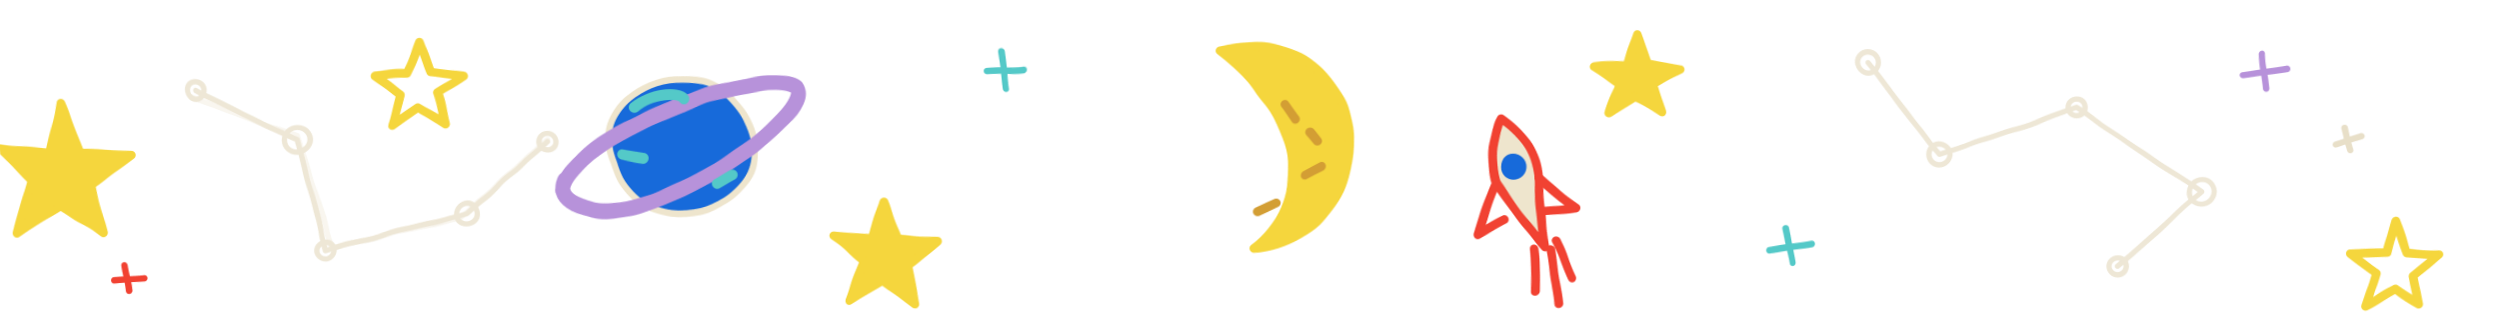
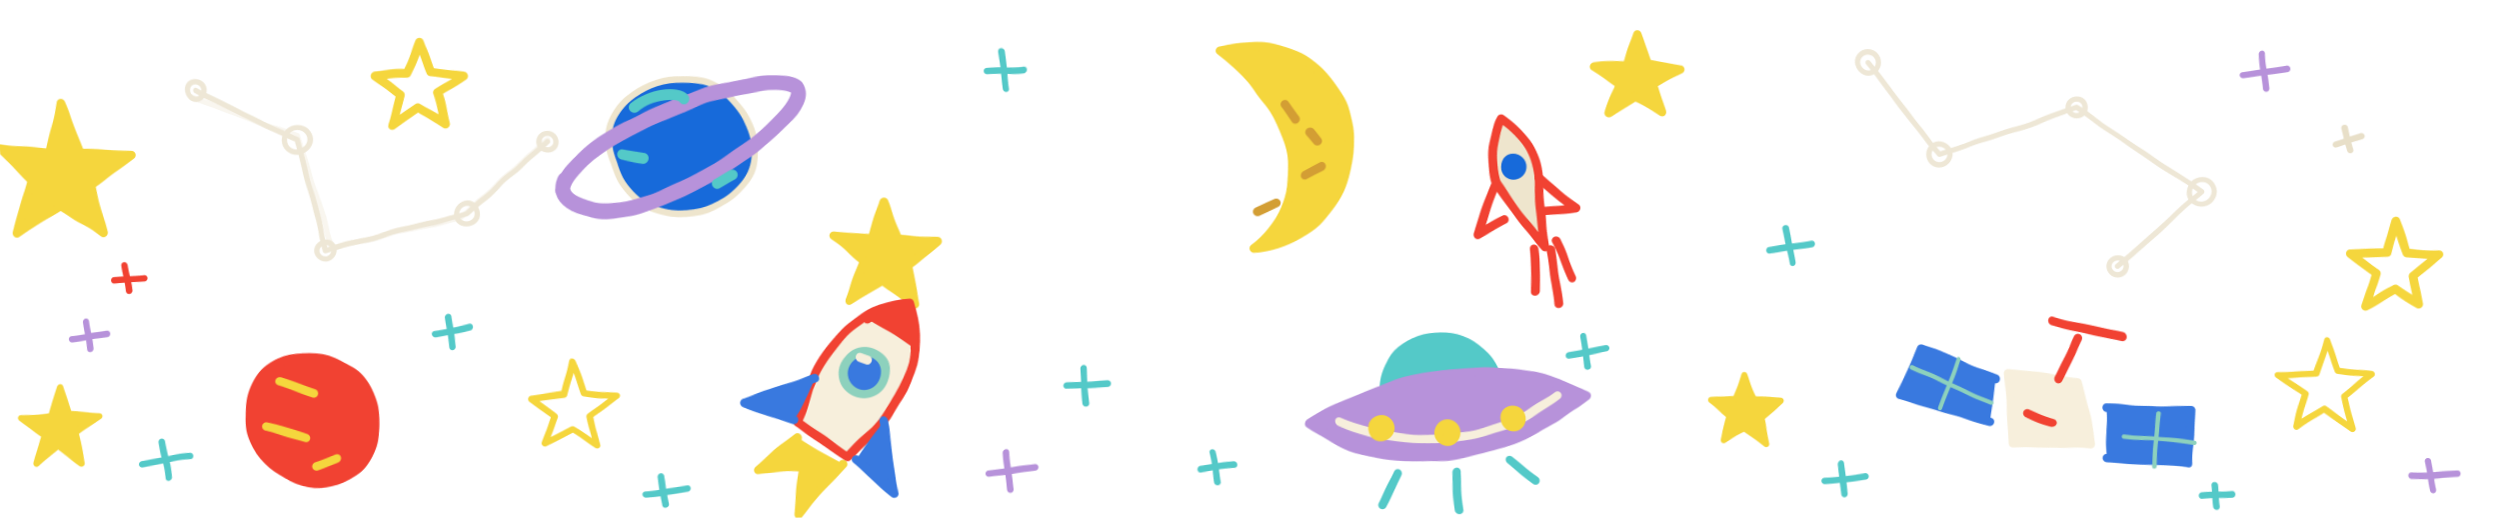
- <svg xmlns="http://www.w3.org/2000/svg" viewBox="0 0 1160 150" fill="none">
+ <svg xmlns="http://www.w3.org/2000/svg" viewBox="0 0 1160 240" fill="none">
  <defs>
    <filter id="crayon" x="-10%" y="-10%" width="120%" height="120%">
      <feTurbulence type="fractalNoise" baseFrequency=".045" numOctaves="2" seed="7" result="noise" />
      <feDisplacementMap in="SourceGraphic" in2="noise" scale="2" xChannelSelector="R" yChannelSelector="G" />
    </filter>
  </defs>
  <g filter="url(#crayon)" stroke-linecap="round" stroke-linejoin="round">
    <g stroke="#f5d63d" stroke-width="4">
      <path d="m28 48 9 23 24 1-19 14 6 22-20-13-20 13 7-24L0 69l23 2z" fill="#f5d63d" />
      <path d="m195 20 5 13 15 2-12 8 4 15-13-8-12 8 4-14-12-9 15-1z" />
      <path d="m410 94 7 17 18 1-14 11 4 18-15-11-16 9 7-18-14-12 18 2z" fill="#f5d63d" />
      <path d="m760 16 5 13 15 3-13 7 4 13-12-7-12 8 5-14-12-8 15-1z" fill="#f5d63d" />
      <path d="m1112 103 5 14 15 1-12 10 3 13-11-7-14 8 5-15-12-9 17-1z" />
    </g>
    <g stroke="#e8dfc8" stroke-width="2.5" opacity=".75">
      <path d="m91 42 47 23 13 51 66-17 37-33" />
      <path d="m89 45 49 18 16 52 60-14 40-36" opacity=".4" />
      <circle cx="91" cy="42" r="4" />
      <circle cx="138" cy="65" r="6" />
      <circle cx="151" cy="116" r="4" />
      <circle cx="217" cy="99" r="5" />
      <circle cx="254" cy="66" r="4" />
      <path d="m867 29 33 43 64-22 58 39-39 35" />
      <circle cx="867" cy="29" r="5" />
      <circle cx="900" cy="72" r="5" />
      <circle cx="964" cy="50" r="4" />
      <circle cx="1022" cy="89" r="6" />
      <circle cx="983" cy="124" r="4" />
    </g>
    <g transform="translate(315 65) rotate(-15)">
      <path d="M-32 3c-5-40 61-42 65-3C41 45-30 46-32 3Z" fill="#176ada" stroke="#eee5cd" stroke-width="3" />
      <path d="M-58 8c8-21 103-34 117-17 5 14-78 44-106 30-17-9-9-17-9-17" stroke="#b792da" stroke-width="7" />
      <path d="M-16-20c9-4 22-2 23 2M-27 0l9 4M12 24l8-2" stroke="#54c9c8" stroke-width="5" />
    </g>
    <g transform="translate(577 72) rotate(8)" stroke-width="4">
      <path d="M-17-47c71-25 91 74 28 89 21-24 21-58-28-89Z" fill="#f5d63d" stroke="#f5d63d" />
      <path d="m16-26 6 6m7 5 4 4m-3 16 7-5M10 25l8-5" stroke="#d39e34" />
    </g>
    <g transform="translate(706 108) rotate(-20)" stroke="#f14232" stroke-width="4">
      <path d="M-3-26c0-11 7-22 13-27 8 13 9 20 6 32L8 10Z" fill="#eee5cd" />
      <path d="m-3-26-16 20 14-2m21-13 12 19-15-4M3 9l-6 19M10 12l-5 25M14 9l1 19" />
      <circle cx="7" cy="-30" r="4" fill="#176ada" stroke="#176ada" />
    </g>
    <g stroke="#54c9c8" stroke-width="3">
      <path d="m465 24 2 17m-9-8 17-1M829 106l3 16m-11-6 20-3" />
      <path d="m1050 25 2 16m-11-6 21-3" stroke="#b792da" />
      <path d="m58 123 2 12m-7-5 14-1" stroke="#f14232" />
      <path d="m1088 59 3 11m-7-3 12-4" stroke="#e8dfc8" />
    </g>
  </g>
+   <g filter="url(#crayon)" stroke-linecap="round" stroke-linejoin="round">
+     <g transform="translate(393 188) rotate(32)" stroke="#f14232" stroke-width="4">
+       <path d="M-19 3C-24-28-15-45 0-56 15-43 22-25 17 3L13 20-15 19Z" fill="#f7efdc" />
+       <path d="M-13-39Q0-65 13-39" fill="#f14232" />
+       <path d="m-19-3-22 27 24-5m35-22 22 26-23-4" fill="#3979df" stroke="#3979df" />
+       <path d="m-11 25-8 22 17-12 10 20 5-31" fill="#f5d63d" stroke="#f5d63d" />
+       <circle cx="-1" cy="-17" r="10" fill="#3979df" stroke="#8dd1bd" />
+       <path d="m-7-22 4-1" stroke="#f7efdc" />
+     </g>
+     <g transform="translate(670 186) rotate(-7)" stroke="#b792da" stroke-width="4">
+       <path d="M-27-3c-2-34 49-37 54-2" fill="#54c9c8" stroke="#54c9c8" />
+       <path d="M-63 3Q-25-14 9-12 42-12 66 6 26 31-18 24-44 21-63 3Z" fill="#b792da" />
+       <path d="M-49 4c34 18 73 18 102 0" stroke="#f7efdc" />
+       <circle cx="-30" cy="9" r="4" fill="#f5d63d" stroke="#f5d63d" />
+       <circle cx="0" cy="15" r="4" fill="#f5d63d" stroke="#f5d63d" />
+       <circle cx="31" cy="12" r="4" fill="#f5d63d" stroke="#f5d63d" />
+       <path d="m-25 31-9 13m36-11-1 18m26-20 11 11" stroke="#54c9c8" />
+     </g>
+     <g transform="translate(950 191) rotate(16)" stroke="#8dd1bd" stroke-width="4">
+       <path d="M-22-12 10-17 24 9-11 18Z" fill="#f7efdc" stroke="#f7efdc" />
+       <path d="m-27-8-37-4-3 23 43 1m50-21 38-10 6 24-37 8" fill="#3979df" stroke="#3979df" />
+       <path d="m-46-12-2 24m-18-14 40 5m76-17 5 25m-17-10 32-6" stroke="#8dd1bd" stroke-width="2" />
+       <path d="m1-16 4-21m-14-4 33-2M-8 3l12 1" stroke="#f14232" />
+     </g>
+     <g transform="translate(141 197)" stroke="#f14232" stroke-width="4">
+       <path d="M-25-4C-26-44 37-39 33 3 30 41-26 30-25-4Z" fill="#f14232" />
+       <path d="m-11-20 16 5m-22 16 18 5M6 19l9-3" stroke="#f5d63d" />
+     </g>
+     <g stroke="#f5d63d" stroke-width="3">
+       <path d="m28 180 4 12 14 1-11 8 3 14-11-8-10 8 4-13-11-8 14-1z" fill="#f5d63d" />
+       <path d="m266 168 5 14 15 2-12 9 3 14-11-8-13 7 5-13-11-8 15-2z" />
+       <path d="m810 174 4 11 12 1-9 8 3 12-10-7-10 5 3-11-9-7 12-1z" fill="#f5d63d" />
+       <path d="m1080 158 5 14 16 2-13 10 4 15-13-9-13 8 4-15-12-9 17-1z" />
+     </g>
+     <g stroke="#54c9c8" stroke-width="3">
+       <path d="m75 205 3 17m-12-7 22-3M208 147l2 14m-8-6 16-3M307 221l2 13m-9-5 19-2M503 171l1 16m-9-8 19-1M563 210l2 14m-8-6 16-2M735 156l2 14m-9-5 18-3M854 215l2 14m-9-6 19-2M1028 225l1 10m-7-5 14-1" />
+       <path d="m40 149 2 13m-9-5 17-2M467 210l2 17m-10-7 21-3M1127 214l2 13m-10-6 22-1" stroke="#b792da" />
+     </g>
+   </g>
</svg>
